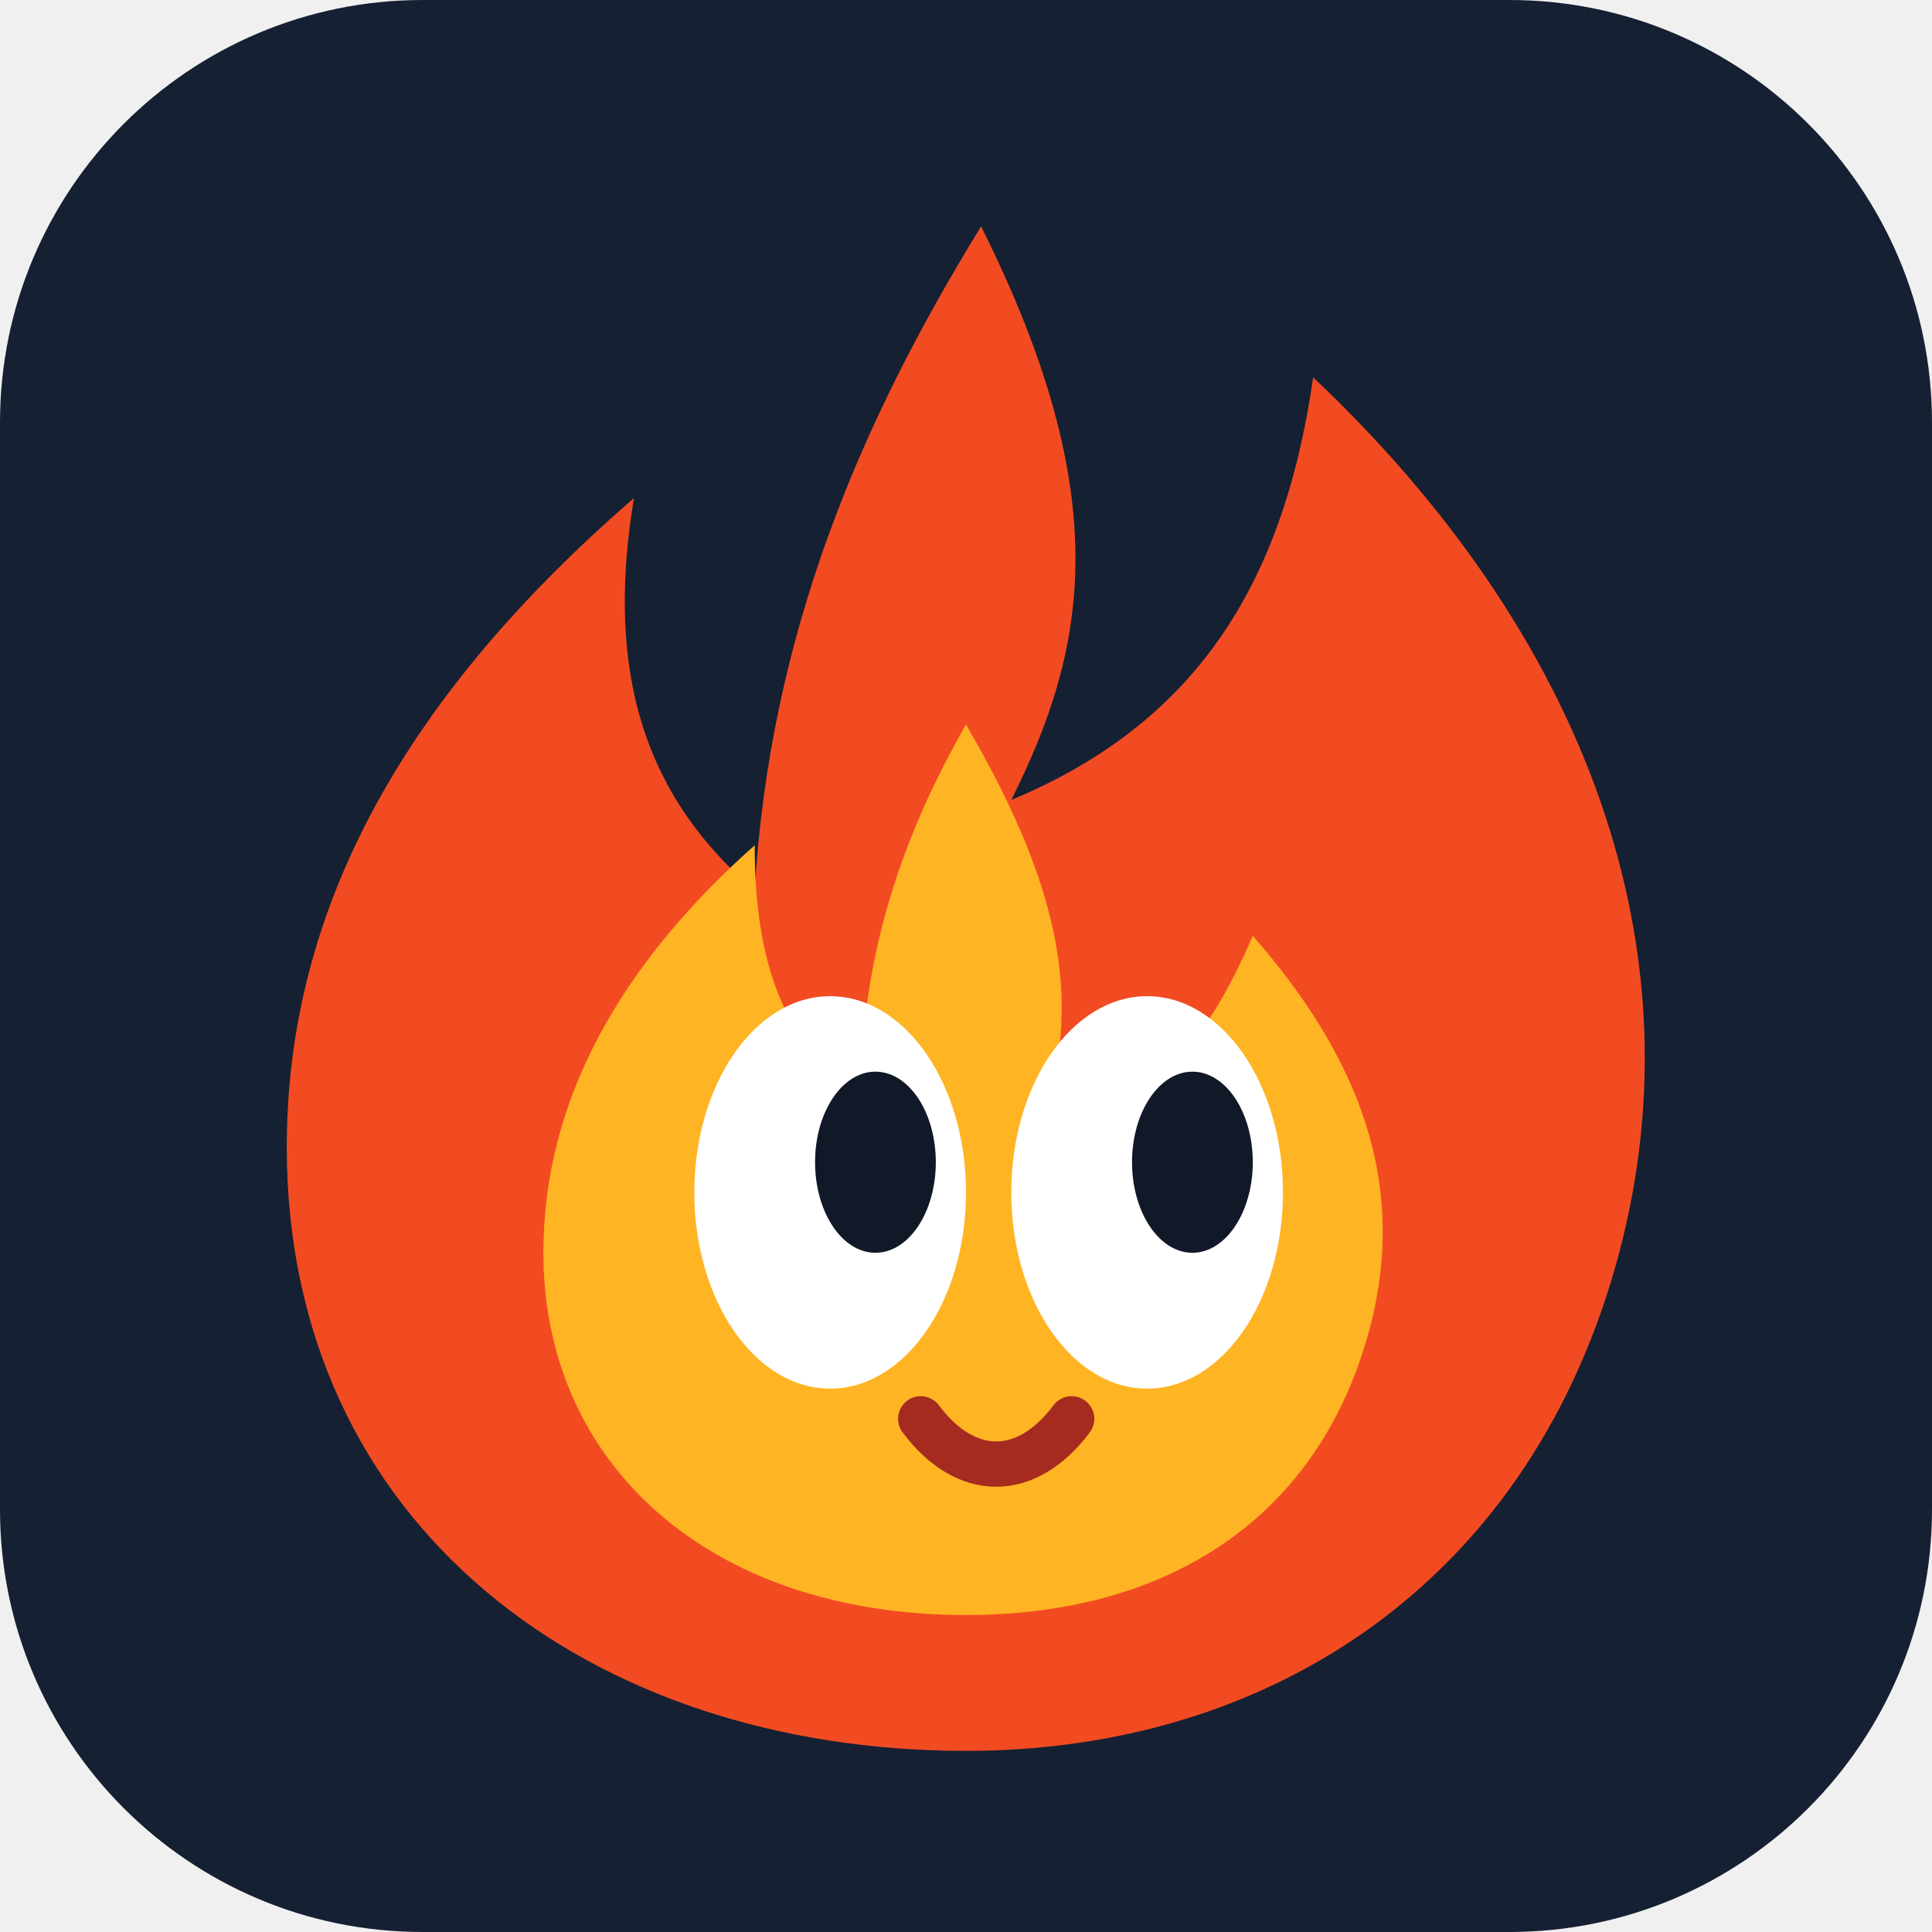
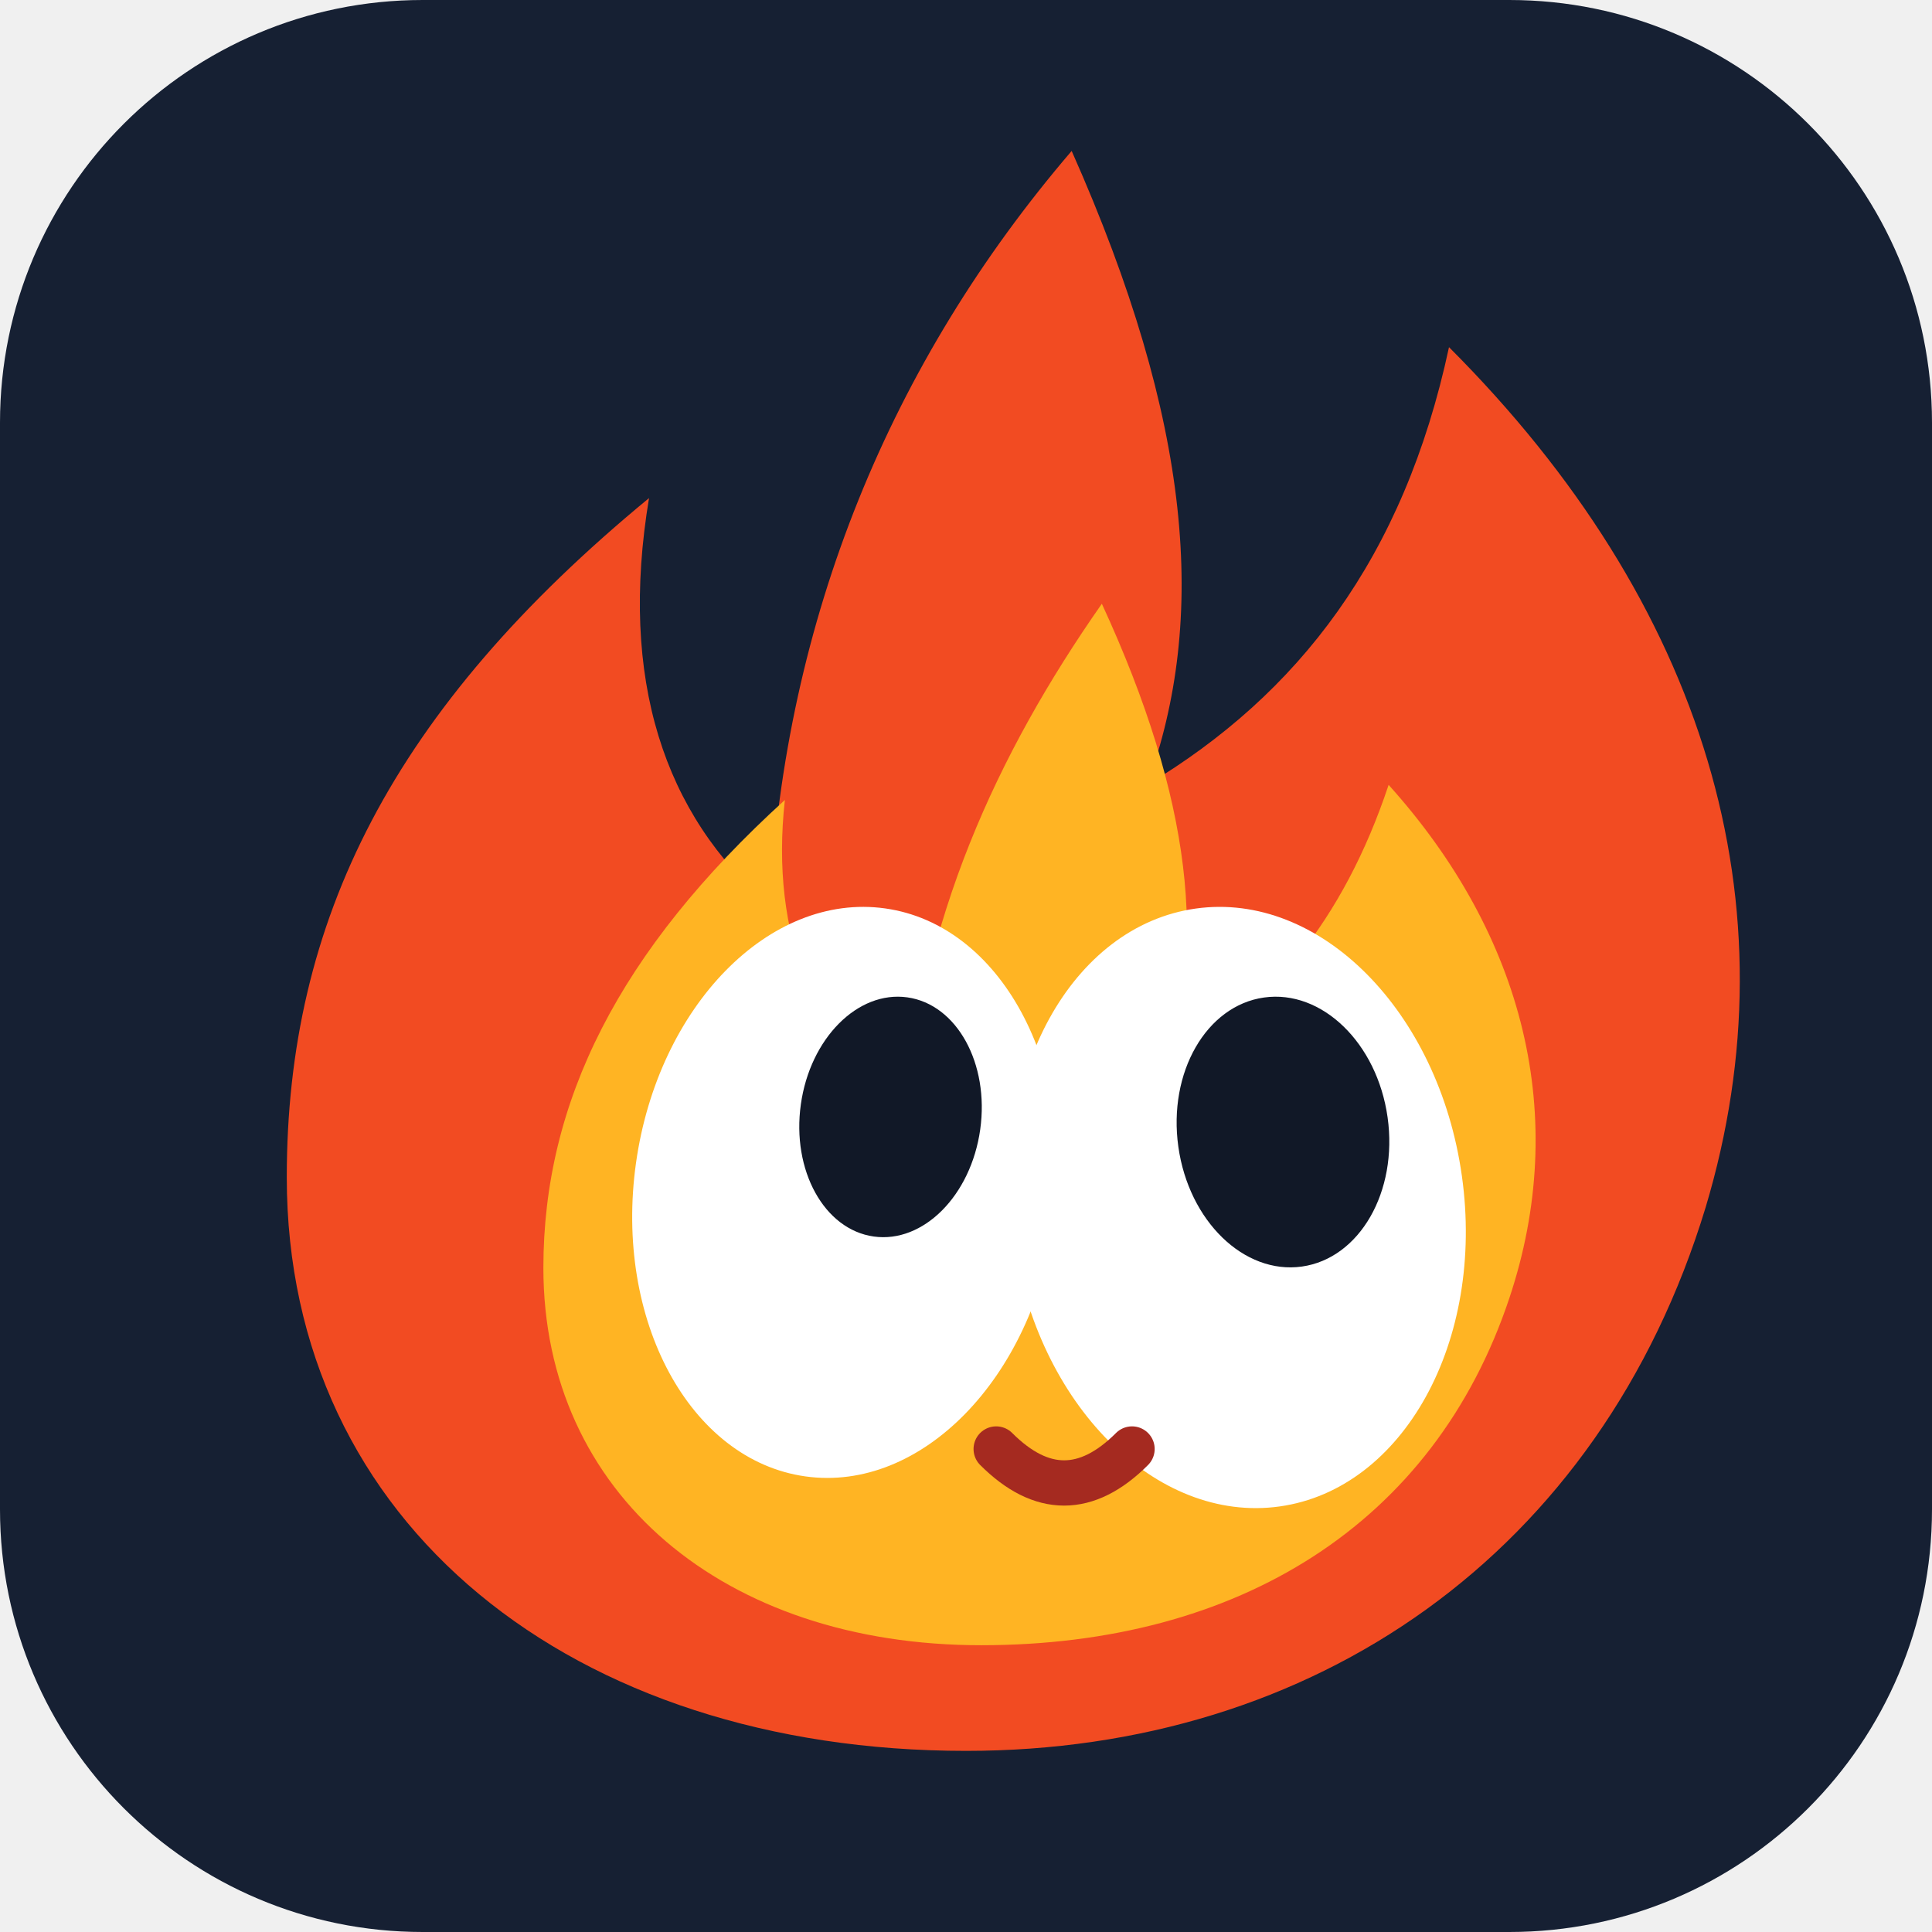
<svg xmlns="http://www.w3.org/2000/svg" viewBox="0 0 128 128" role="img" aria-labelledby="title desc">
  <rect width="128" height="128" rx="28" fill="#162033" />
-   <path d="M65 15c9 18 7 28 2 38 12-5 18-14 20-28 18 17 26 38 20 59-6 21-23 32-43 32-25 0-45-15-45-40 0-16 8-30 23-43-2 12 1 20 8 26 1-17 7-31 15-44Z" fill="#F24B22" />
-   <path d="M64 48c7 12 8 20 4 29 8-3 12-8 15-15 7 8 10 16 8 25-3 13-13 20-27 20-17 0-28-10-28-24 0-10 5-19 14-27 0 8 2 13 7 17 0-10 3-18 7-25Z" fill="#FFB423" />
-   <ellipse cx="55" cy="79" rx="9" ry="13" fill="#fff" />
-   <ellipse cx="76" cy="79" rx="9" ry="13" fill="#fff" />
-   <ellipse cx="58" cy="77" rx="4" ry="6" fill="#111827" />
-   <ellipse cx="79" cy="77" rx="4" ry="6" fill="#111827" />
-   <path d="M61 94c3 4 7 4 10 0" fill="none" stroke="#A52A20" stroke-width="3" stroke-linecap="round" />
+   <path d="M19 78c0-17 7-31 24-45-2 12 1 21 8 27 1-19 8-36 20-50 8 18 9 31 5 42 10-6 17-15 20-29 17 17 23 37 17 57-7 23-26 36-49 36-26 0-45-15-45-38Z" fill="#F24B22" />
+   <path d="M36 84c0-11 5-21 16-31-1 9 2 16 8 21 1-13 6-24 13-34 6 13 7 23 4 31 7-4 12-10 15-19 9 10 12 22 8 34-5 15-18 23-35 23-17 0-29-10-29-25Z" fill="#FFB423" />
+   <ellipse cx="56" cy="79" rx="14" ry="19" fill="#fff" transform="rotate(8 56 79)" />
+   <ellipse cx="82" cy="80" rx="15" ry="20" fill="#fff" transform="rotate(-8 82 80)" />
+   <ellipse cx="59" cy="74" rx="6" ry="8" fill="#111827" transform="rotate(8 59 74)" />
+   <ellipse cx="85" cy="75" rx="7" ry="9" fill="#111827" transform="rotate(-8 85 75)" />
+   <path d="M66 96c3 3 6 3 9 0" fill="none" stroke="#A52A20" stroke-width="3" stroke-linecap="round" />
</svg>
